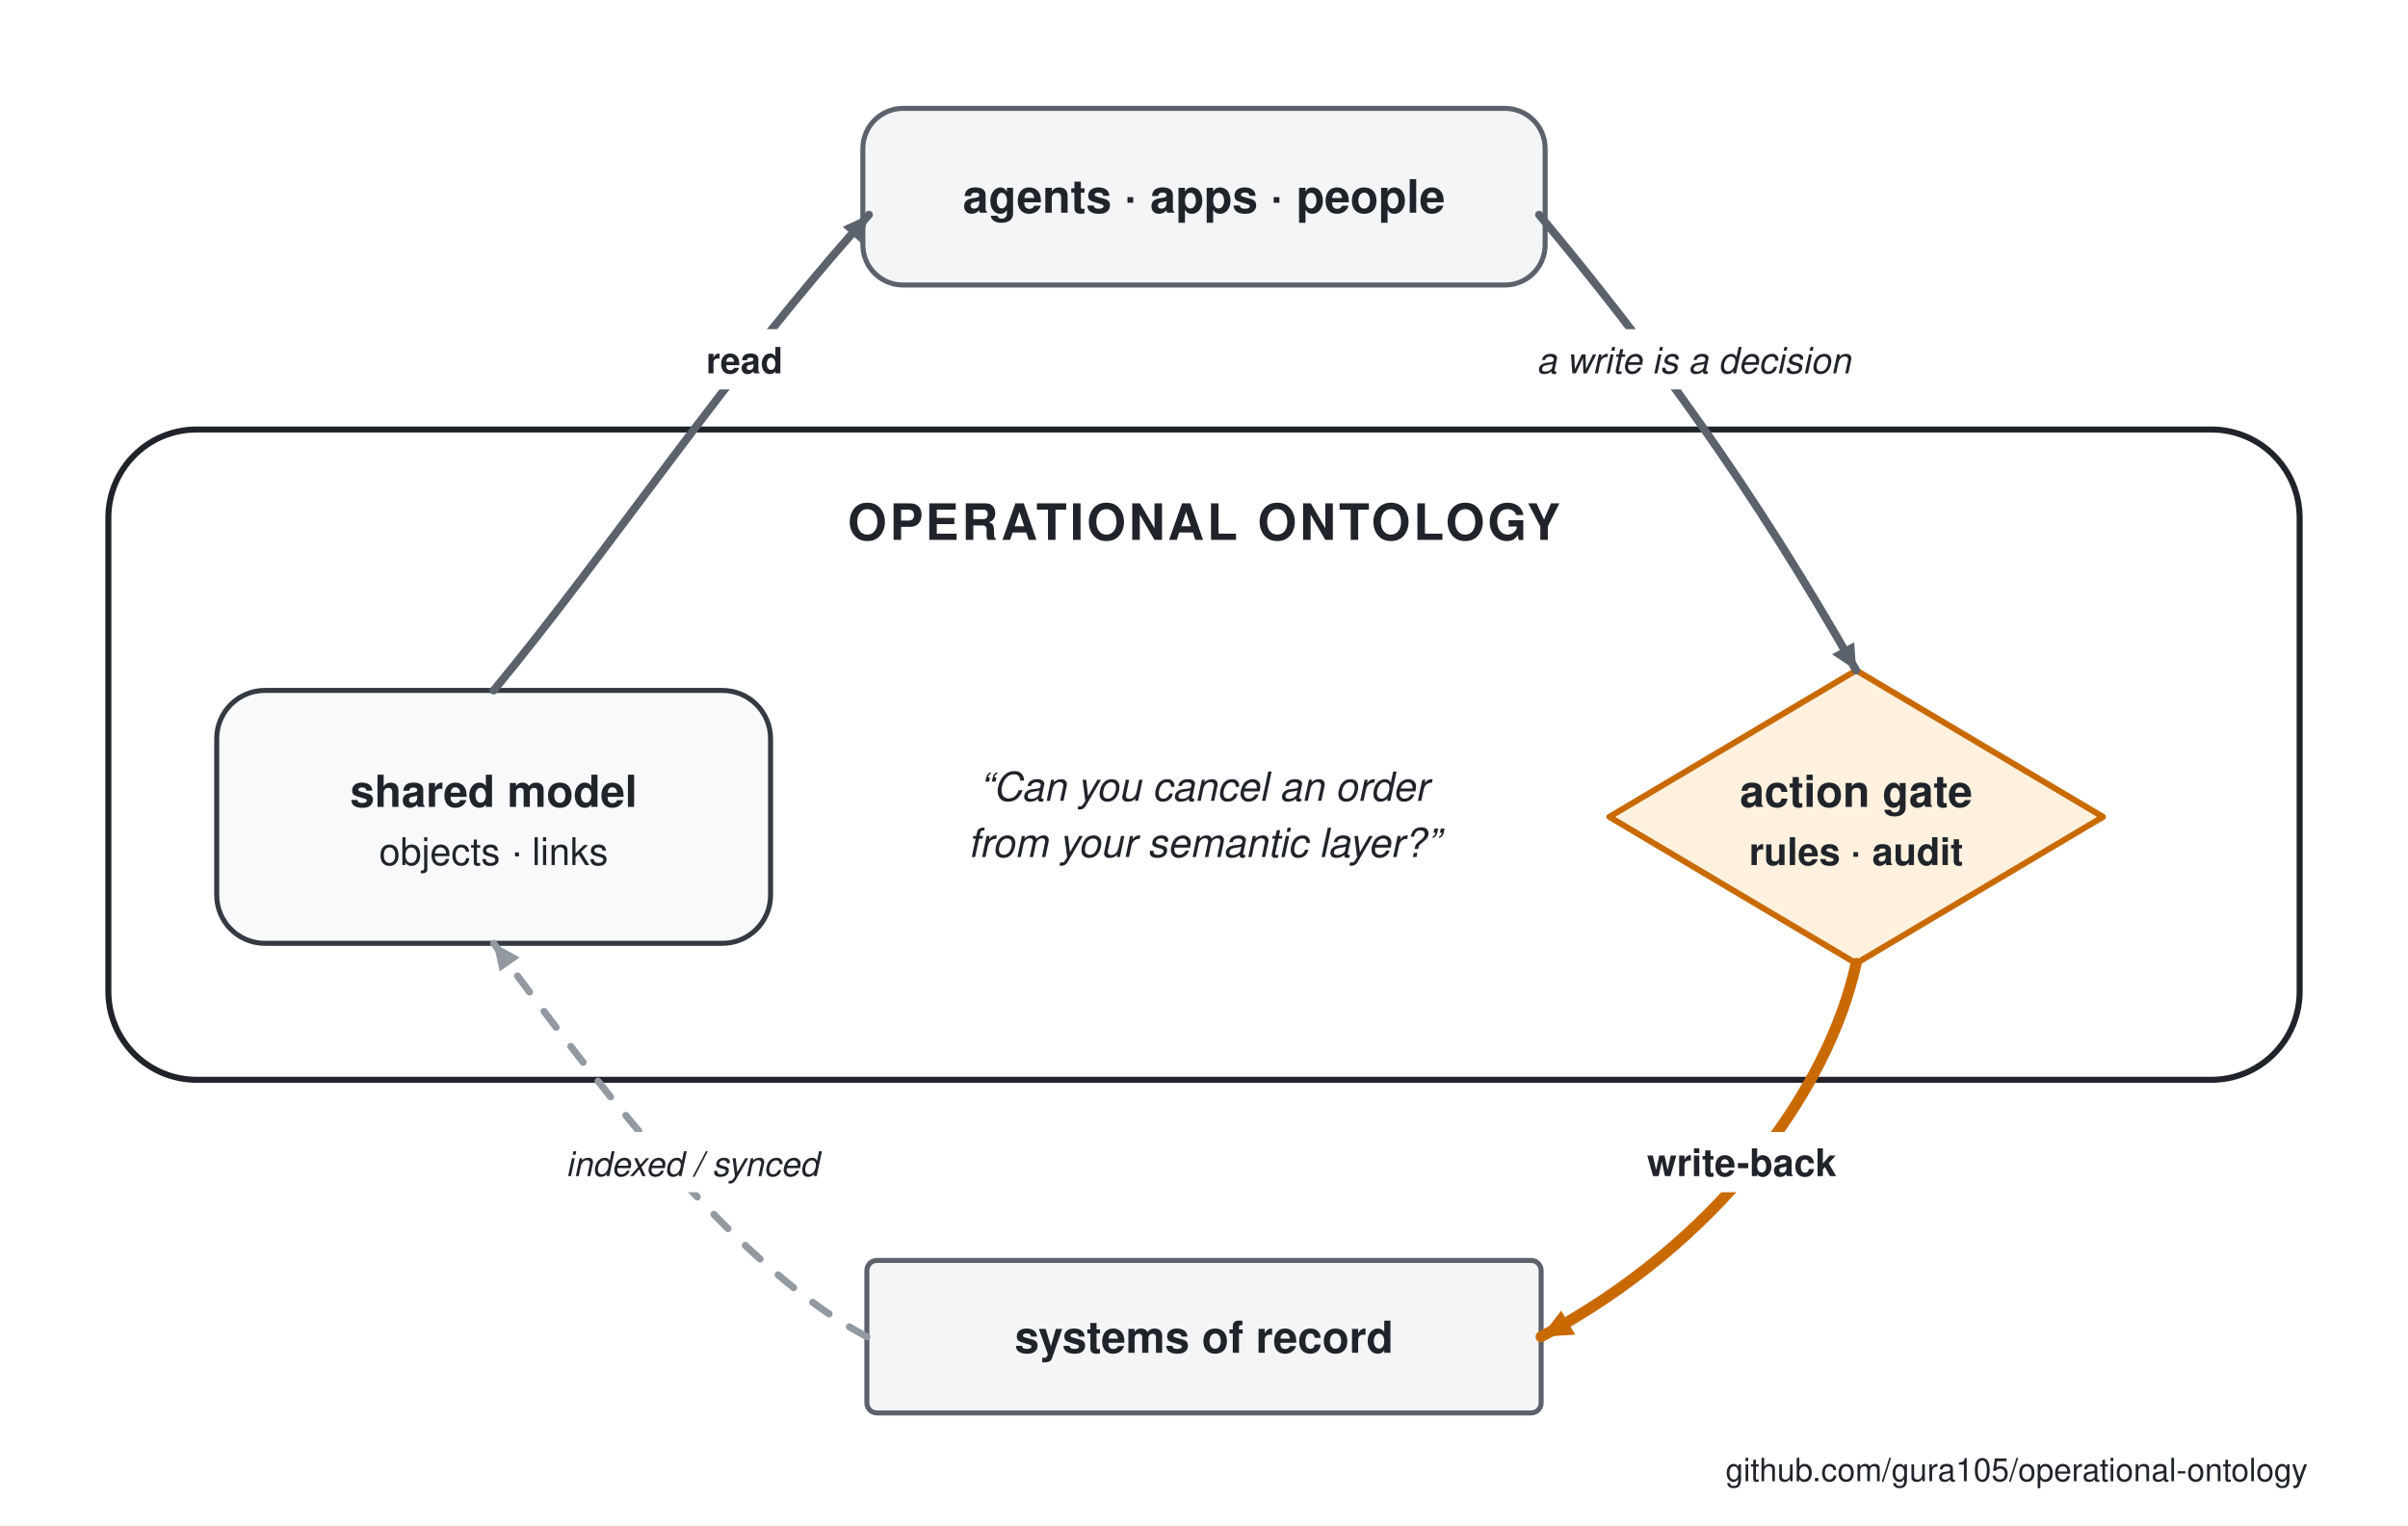
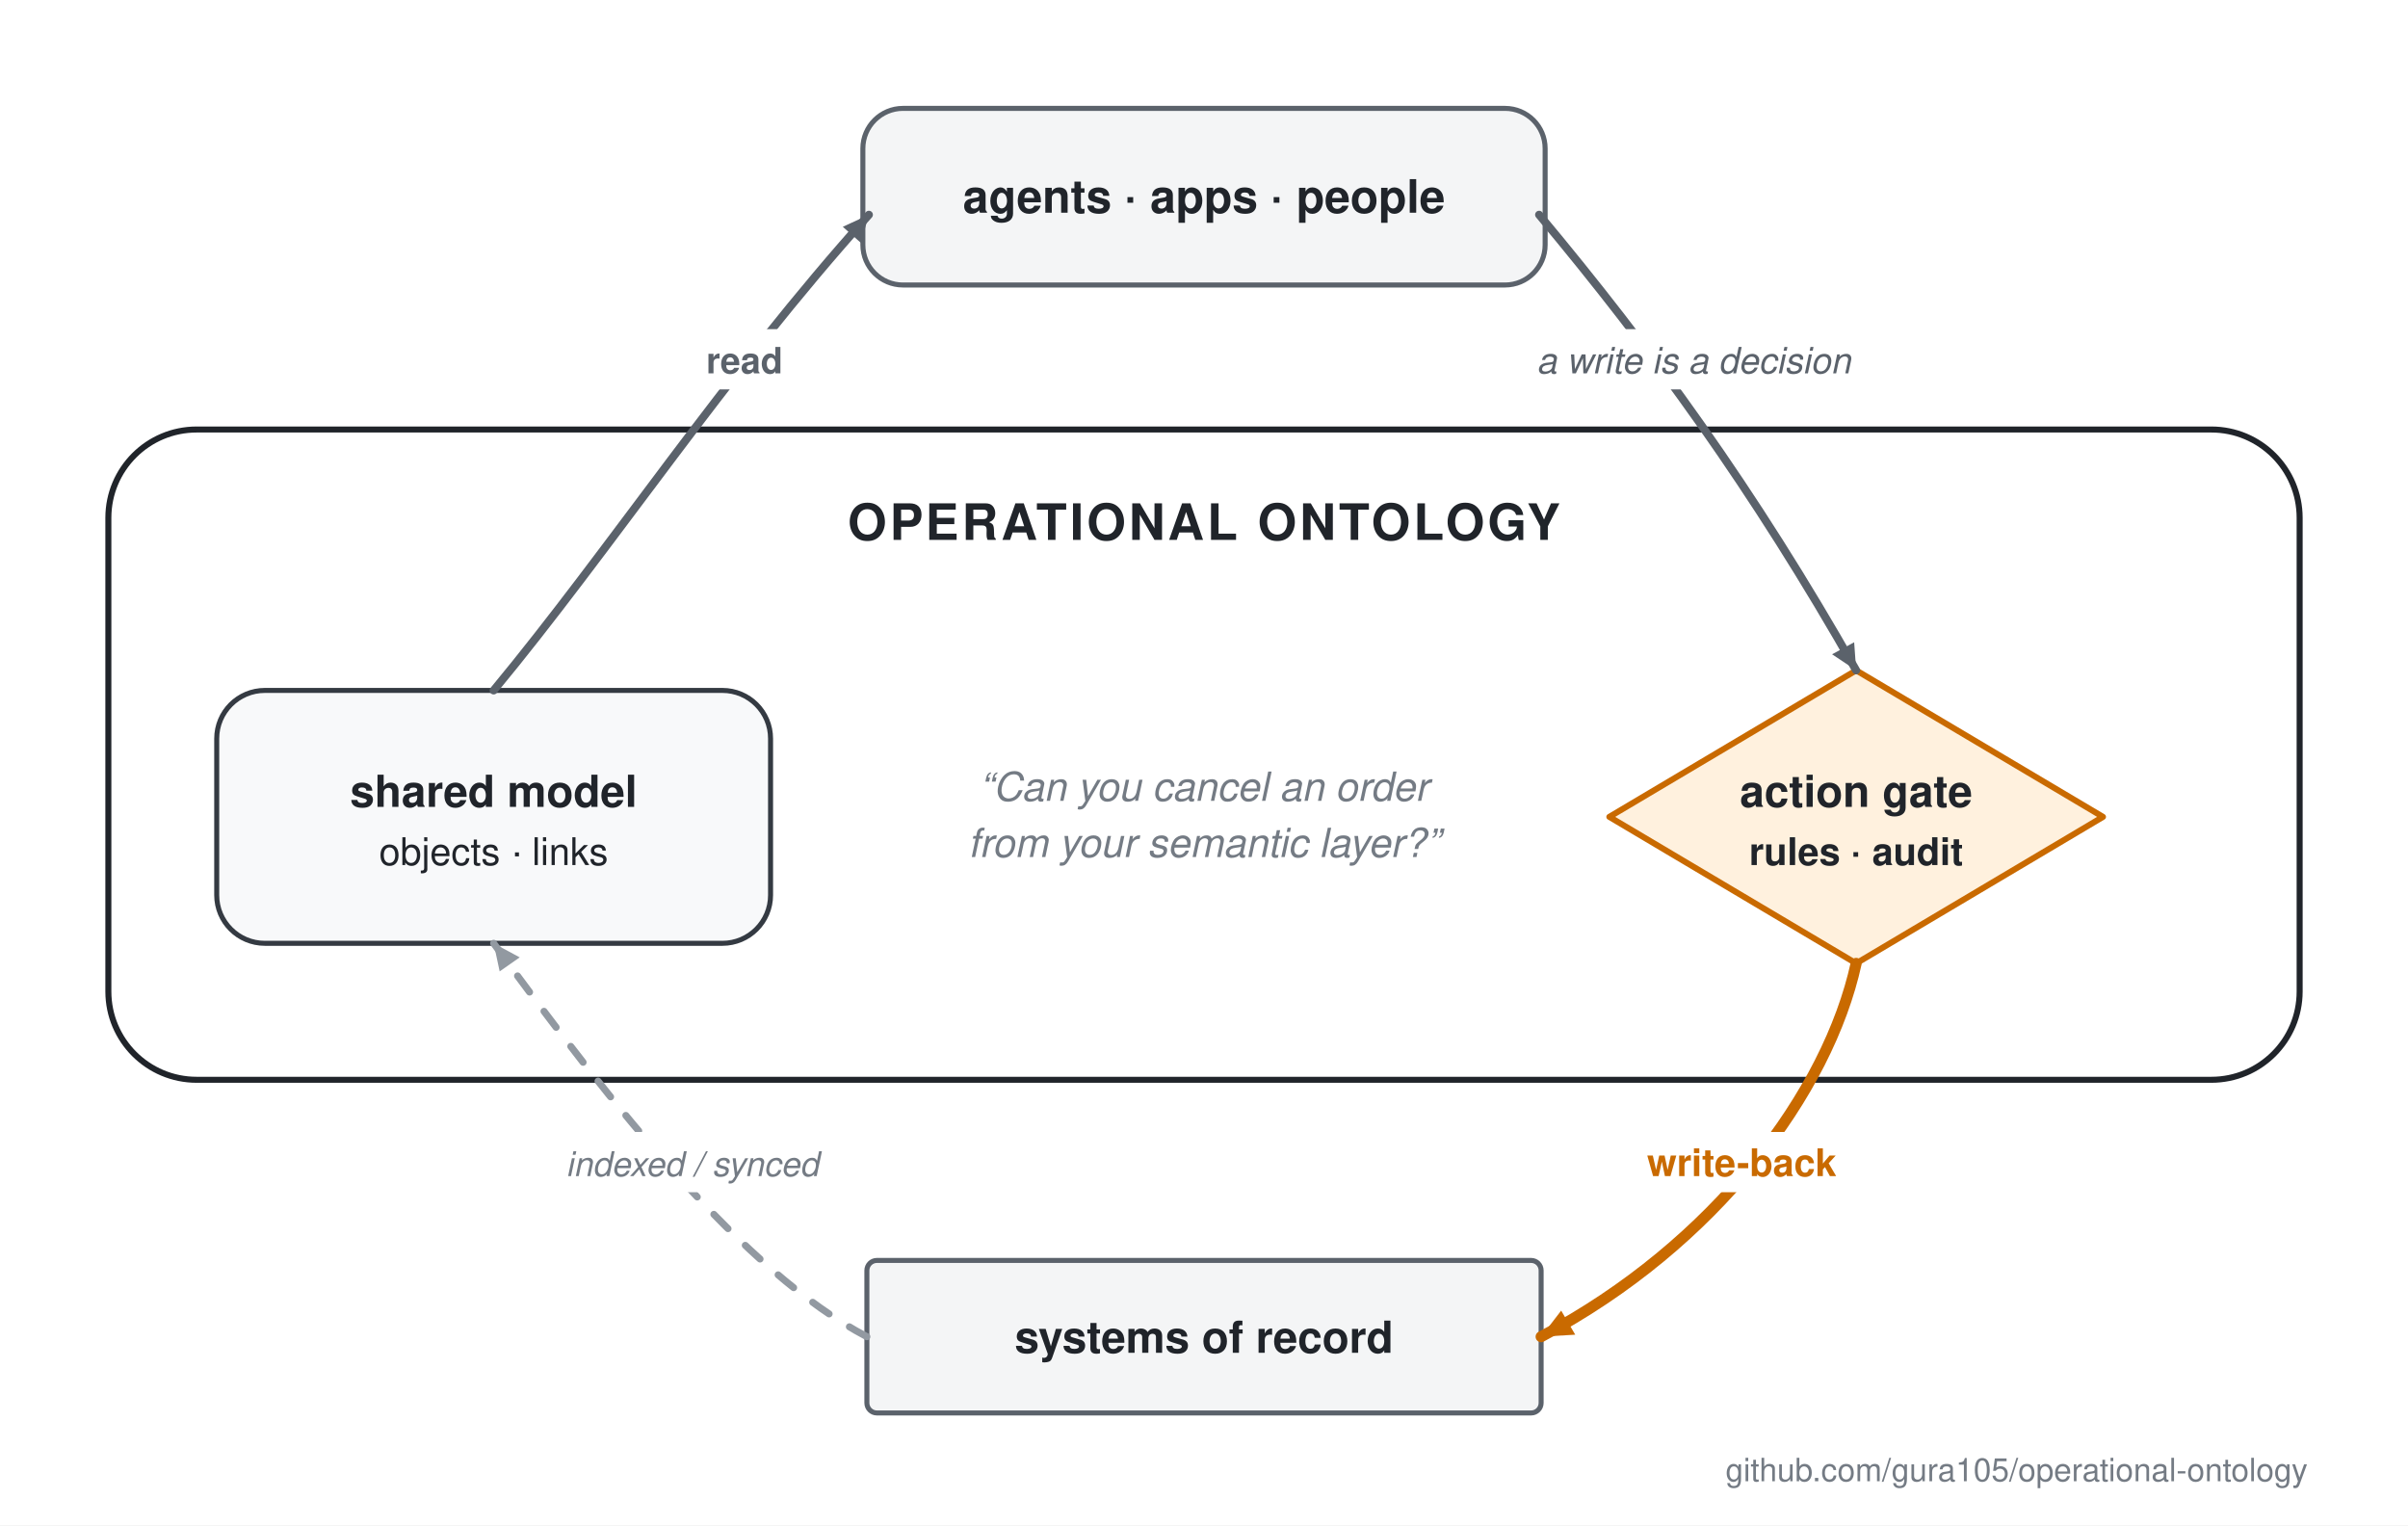
<svg xmlns="http://www.w3.org/2000/svg" viewBox="0 0 1200 760" role="img" aria-labelledby="title desc">
  <defs>
    <style>
      text {
        font-family: system-ui, -apple-system, BlinkMacSystemFont, "Segoe UI", Helvetica, Arial, sans-serif;
-         fill: #20242A;
      }
    </style>
  </defs>
  <rect width="1200" height="760" fill="#FFFFFF" />
  <rect x="54" y="214" width="1092" height="324" rx="44" fill="#FFFFFF" stroke="#20242A" stroke-width="3" />
-   <text x="600" y="269" text-anchor="middle" font-size="25" font-weight="760" letter-spacing="1.5">OPERATIONAL ONTOLOGY</text>
+   <text x="600" y="269" text-anchor="middle" font-size="25" font-weight="760" letter-spacing="1.5" fill="#20242A">OPERATIONAL ONTOLOGY</text>
  <rect x="430" y="54" width="340" height="88" rx="20" fill="#F4F5F6" stroke="#5B626B" stroke-width="2.5" />
-   <text x="600" y="106" text-anchor="middle" font-size="23" font-weight="700">agents · apps · people</text>
+   <text x="600" y="106" text-anchor="middle" font-size="23" font-weight="700" fill="#20242A">agents · apps · people</text>
  <rect x="108" y="344" width="276" height="126" rx="24" fill="#F8F9FA" stroke="#343A42" stroke-width="2.5" />
-   <text x="246" y="402" text-anchor="middle" font-size="22" font-weight="700">shared model</text>
-   <text x="246" y="431" text-anchor="middle" font-size="19" font-weight="500">objects · links</text>
+   <text x="246" y="402" text-anchor="middle" font-size="22" font-weight="700" fill="#20242A">shared model</text>
+   <text x="246" y="431" text-anchor="middle" font-size="19" font-weight="500" fill="#20242A">objects · links</text>
  <path d="M 925 334 L 1048 407 L 925 480 L 802 407 Z" fill="#FFF1DE" stroke="#C96A00" stroke-width="3" stroke-linejoin="round" />
-   <text x="925" y="402" text-anchor="middle" font-size="22" font-weight="750">action gate</text>
-   <text x="925" y="431" text-anchor="middle" font-size="19" font-weight="600">rules · audit</text>
+   <text x="925" y="402" text-anchor="middle" font-size="22" font-weight="750" fill="#20242A">action gate</text>
+   <text x="925" y="431" text-anchor="middle" font-size="19" font-weight="600" fill="#20242A">rules · audit</text>
  <text x="600" y="399" text-anchor="middle" font-size="20" font-style="italic" font-weight="500" fill="#747B84">“Can you cancel an order</text>
  <text x="600" y="427" text-anchor="middle" font-size="20" font-style="italic" font-weight="500" fill="#747B84">from your semantic layer?”</text>
  <rect x="432" y="628" width="336" height="76" rx="5" fill="#F4F5F6" stroke="#5B626B" stroke-width="2.5" />
-   <text x="600" y="674" text-anchor="middle" font-size="22" font-weight="650">systems of record</text>
+   <text x="600" y="674" text-anchor="middle" font-size="22" font-weight="650" fill="#20242A">systems of record</text>
  <path d="M 246 344 C 304 274 361 187 433 107" fill="none" stroke="#5B626B" stroke-width="4" stroke-linecap="round" />
  <path d="M 433 107 L 429 121 L 420 113 Z" fill="#5B626B" />
  <path d="M 432 666 C 371 634 305 551 246 470" fill="none" stroke="#9299A1" stroke-width="3.5" stroke-linecap="round" stroke-dasharray="10 12" />
  <path d="M 246 470 L 259 477 L 249 484 Z" fill="#9299A1" />
  <path d="M 767 107 C 823 174 874 244 925 334" fill="none" stroke="#5B626B" stroke-width="4" stroke-linecap="round" />
  <path d="M 925 334 L 913 326 L 924 320 Z" fill="#5B626B" />
  <path d="M 925 480 C 911 544 855 620 768 666" fill="none" stroke="#C96A00" stroke-width="5.5" stroke-linecap="round" />
  <path d="M 768 666 L 778 653 L 785 665 Z" fill="#C96A00" />
  <rect x="340" y="164" width="62" height="30" rx="6" fill="#FFFFFF" />
  <rect x="742" y="164" width="205" height="30" rx="6" fill="#FFFFFF" />
  <rect x="270" y="564" width="150" height="30" rx="6" fill="#FFFFFF" />
  <rect x="806" y="564" width="125" height="30" rx="6" fill="#FFFFFF" />
  <text x="371" y="186" text-anchor="middle" font-size="18" font-weight="600" fill="#5B626B">read</text>
  <text x="844" y="186" text-anchor="middle" font-size="18" font-style="italic" font-weight="500" fill="#5B626B">a write is a decision</text>
  <text x="345" y="586" text-anchor="middle" font-size="17" font-style="italic" font-weight="500" fill="#747B84">indexed / synced</text>
  <text x="868" y="586" text-anchor="middle" font-size="19" font-weight="750" fill="#C96A00">write-back</text>
  <text x="1150" y="738" text-anchor="end" font-size="16" font-weight="500" fill="#747B84">github.com/gura105/operational-ontology</text>
</svg>
